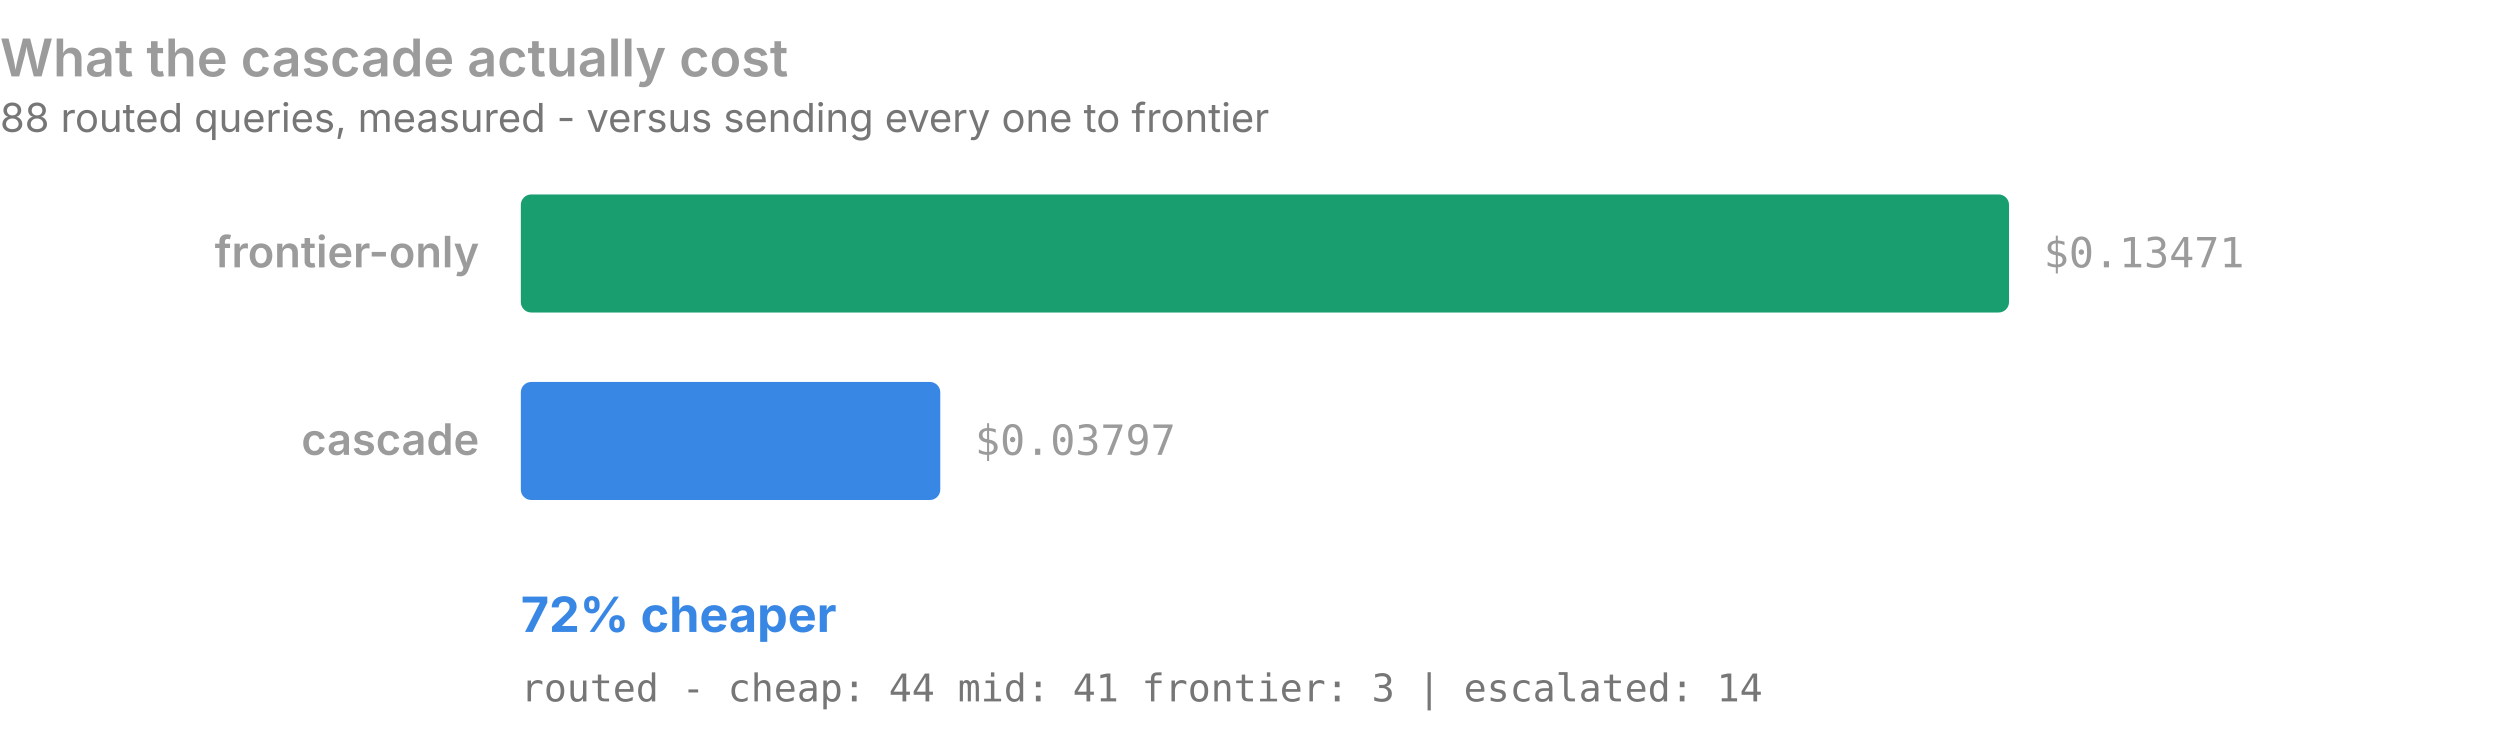
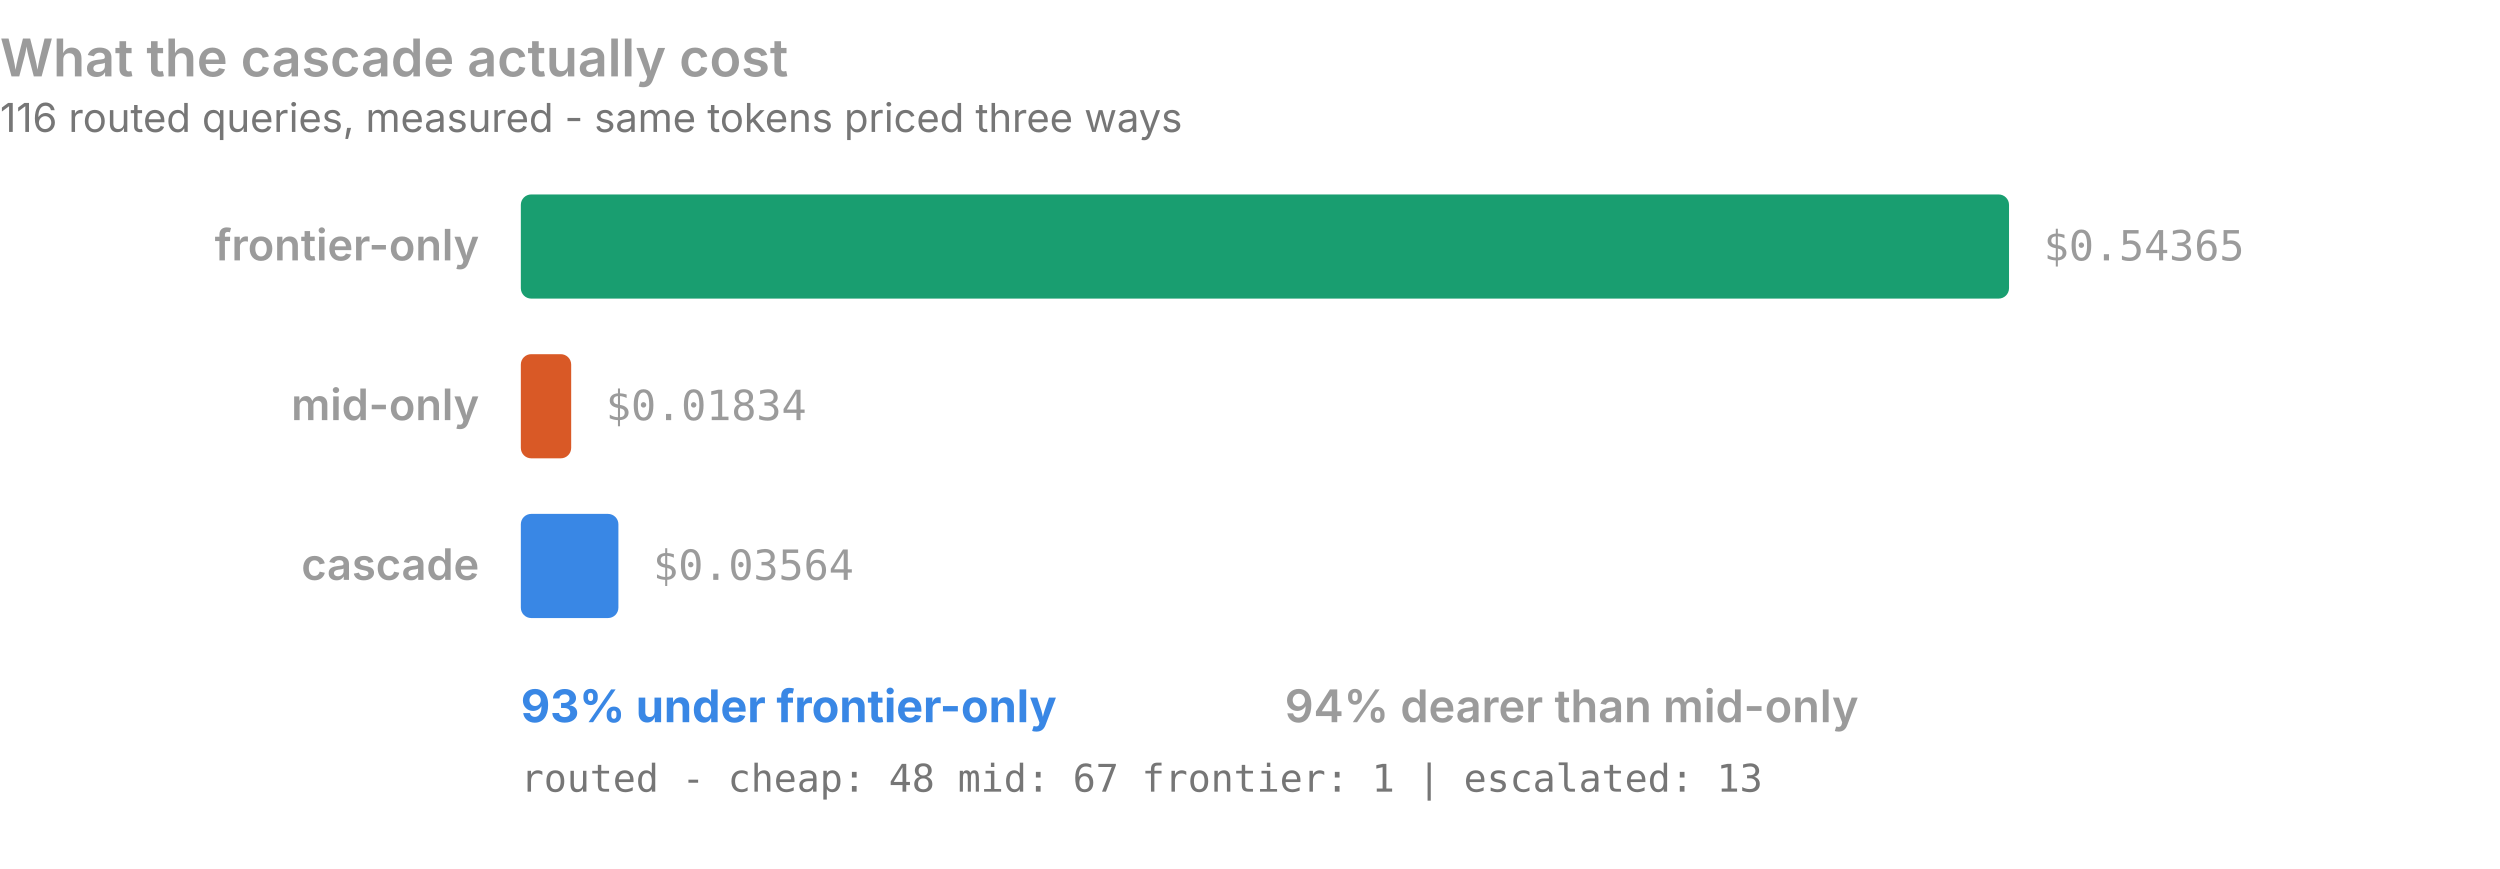
- <svg xmlns="http://www.w3.org/2000/svg" viewBox="0 0 720 210" width="720" height="210" role="img" aria-label="Cascade cost versus frontier-only">
+ <svg xmlns="http://www.w3.org/2000/svg" viewBox="0 0 720 250" width="720" height="250" role="img" aria-label="Cascade cost versus frontier-only and mid-only">
  <text x="0.0" y="22.0" font-family="IBM Plex Sans, -apple-system, Segoe UI, sans-serif" font-size="15" fill="#9b9b9b" text-anchor="start" font-weight="600">What the cascade actually cost</text>
-   <text x="0.0" y="38.0" font-family="IBM Plex Sans, -apple-system, Segoe UI, sans-serif" font-size="11.5" fill="#767676" text-anchor="start" font-weight="400">88 routed queries, measured - versus sending every one to frontier</text>
-   <rect x="150" y="56" width="428.6" height="34" rx="3" fill="#199e70" />
-   <text x="138.0" y="77.0" font-family="IBM Plex Sans, -apple-system, Segoe UI, sans-serif" font-size="12.5" fill="#9b9b9b" text-anchor="end" font-weight="600">frontier-only</text>
-   <text x="588.6" y="77.0" font-family="IBM Plex Mono, SFMono-Regular, Consolas, monospace" font-size="12" fill="#9b9b9b" text-anchor="start" font-weight="400">$0.13471</text>
-   <rect x="150" y="110" width="120.8" height="34" rx="3" fill="#3987e5" />
-   <text x="138.0" y="131.0" font-family="IBM Plex Sans, -apple-system, Segoe UI, sans-serif" font-size="12.5" fill="#9b9b9b" text-anchor="end" font-weight="600">cascade</text>
-   <text x="280.8" y="131.0" font-family="IBM Plex Mono, SFMono-Regular, Consolas, monospace" font-size="12" fill="#9b9b9b" text-anchor="start" font-weight="400">$0.03797</text>
-   <text x="150.0" y="182.0" font-family="IBM Plex Sans, -apple-system, Segoe UI, sans-serif" font-size="14" fill="#3987e5" text-anchor="start" font-weight="700">72% cheaper</text>
-   <text x="150.0" y="202.0" font-family="IBM Plex Mono, SFMono-Regular, Consolas, monospace" font-size="11" fill="#767676" text-anchor="start" font-weight="400">routed - cheap: 44  mid: 41  frontier: 3   |   escalated: 14</text>
+   <text x="0.0" y="38.0" font-family="IBM Plex Sans, -apple-system, Segoe UI, sans-serif" font-size="11.5" fill="#767676" text-anchor="start" font-weight="400">116 routed queries, measured - same tokens priced three ways</text>
+   <rect x="150" y="56" width="428.6" height="30" rx="3" fill="#199e70" />
+   <text x="138.0" y="75.0" font-family="IBM Plex Sans, -apple-system, Segoe UI, sans-serif" font-size="12.5" fill="#9b9b9b" text-anchor="end" font-weight="600">frontier-only</text>
+   <text x="588.6" y="75.0" font-family="IBM Plex Mono, SFMono-Regular, Consolas, monospace" font-size="12" fill="#9b9b9b" text-anchor="start" font-weight="400">$0.54365</text>
+   <rect x="150" y="102" width="14.5" height="30" rx="3" fill="#d95926" />
+   <text x="138.0" y="121.0" font-family="IBM Plex Sans, -apple-system, Segoe UI, sans-serif" font-size="12.5" fill="#9b9b9b" text-anchor="end" font-weight="600">mid-only</text>
+   <text x="174.5" y="121.0" font-family="IBM Plex Mono, SFMono-Regular, Consolas, monospace" font-size="12" fill="#9b9b9b" text-anchor="start" font-weight="400">$0.01834</text>
+   <rect x="150" y="148" width="28.1" height="30" rx="3" fill="#3987e5" />
+   <text x="138.0" y="167.0" font-family="IBM Plex Sans, -apple-system, Segoe UI, sans-serif" font-size="12.5" fill="#9b9b9b" text-anchor="end" font-weight="600">cascade</text>
+   <text x="188.1" y="167.0" font-family="IBM Plex Mono, SFMono-Regular, Consolas, monospace" font-size="12" fill="#9b9b9b" text-anchor="start" font-weight="400">$0.03564</text>
+   <text x="150.0" y="208.0" font-family="IBM Plex Sans, -apple-system, Segoe UI, sans-serif" font-size="13" fill="#3987e5" text-anchor="start" font-weight="700">93% under frontier-only</text>
+   <text x="370.0" y="208.0" font-family="IBM Plex Sans, -apple-system, Segoe UI, sans-serif" font-size="13" fill="#9b9b9b" text-anchor="start" font-weight="600">94% dearer than mid-only</text>
+   <text x="150.0" y="228.0" font-family="IBM Plex Mono, SFMono-Regular, Consolas, monospace" font-size="11" fill="#767676" text-anchor="start" font-weight="400">routed - cheap: 48  mid: 67  frontier: 1   |   escalated: 13</text>
</svg>
